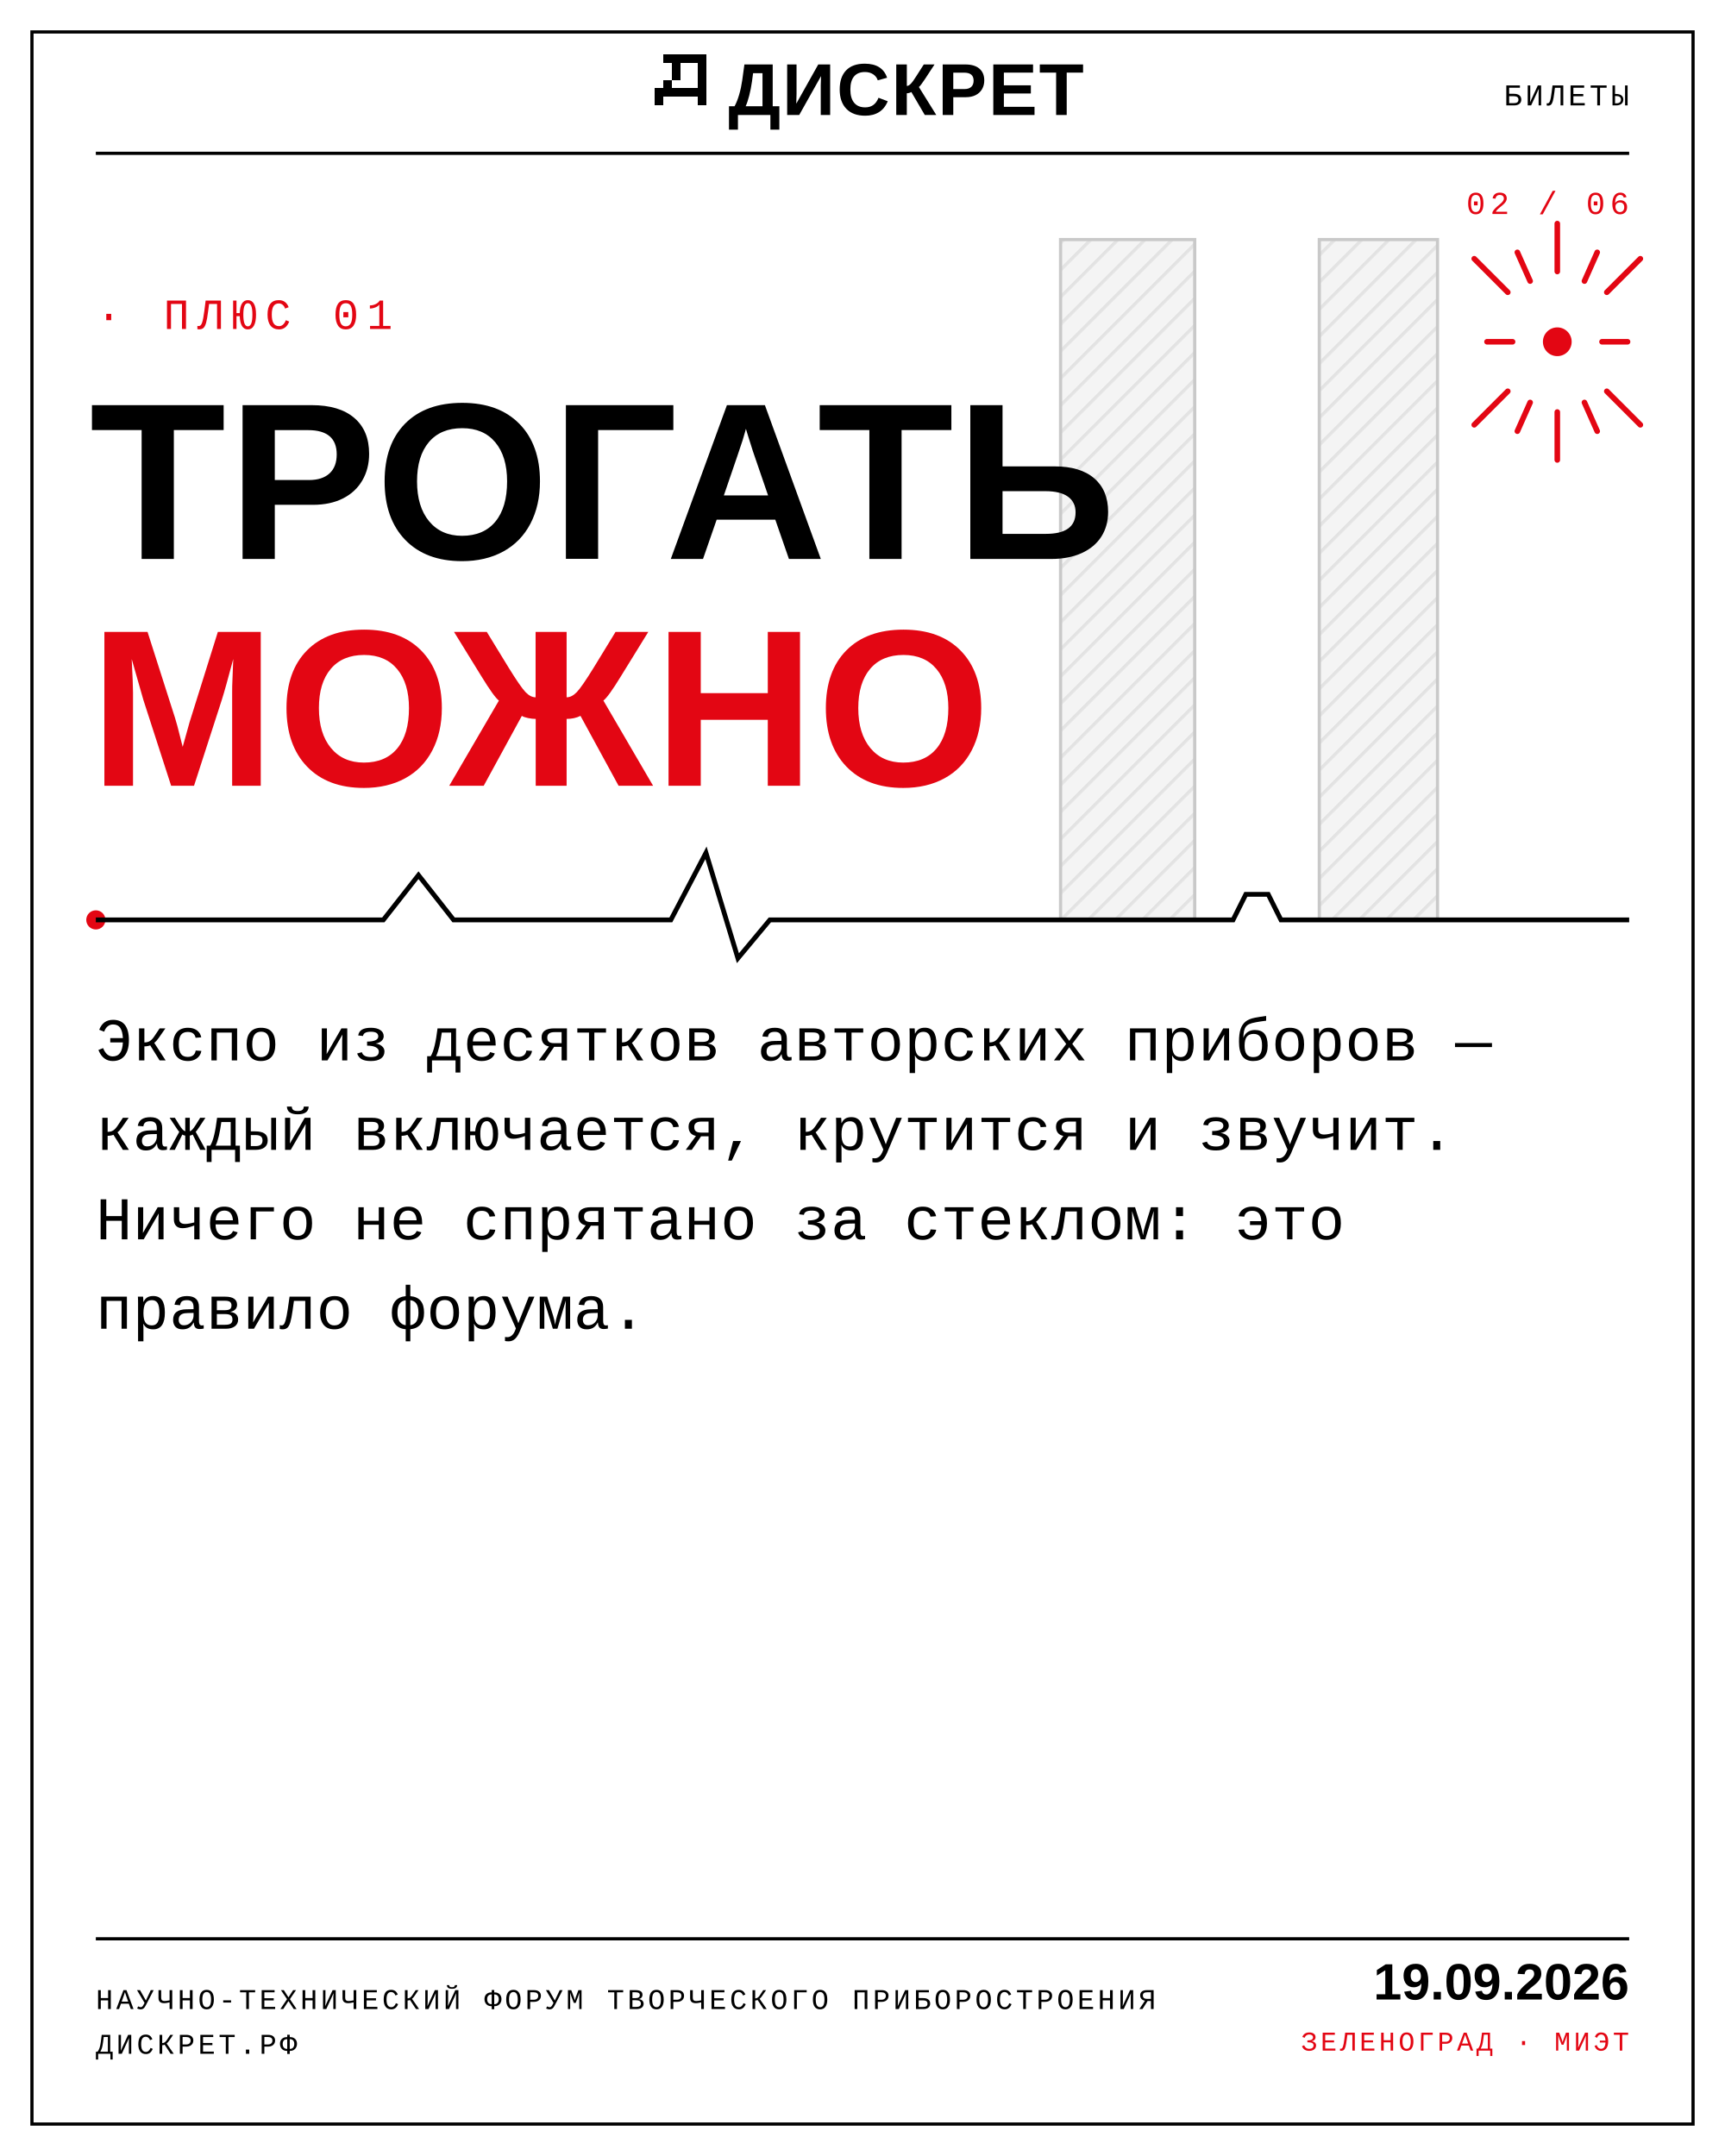
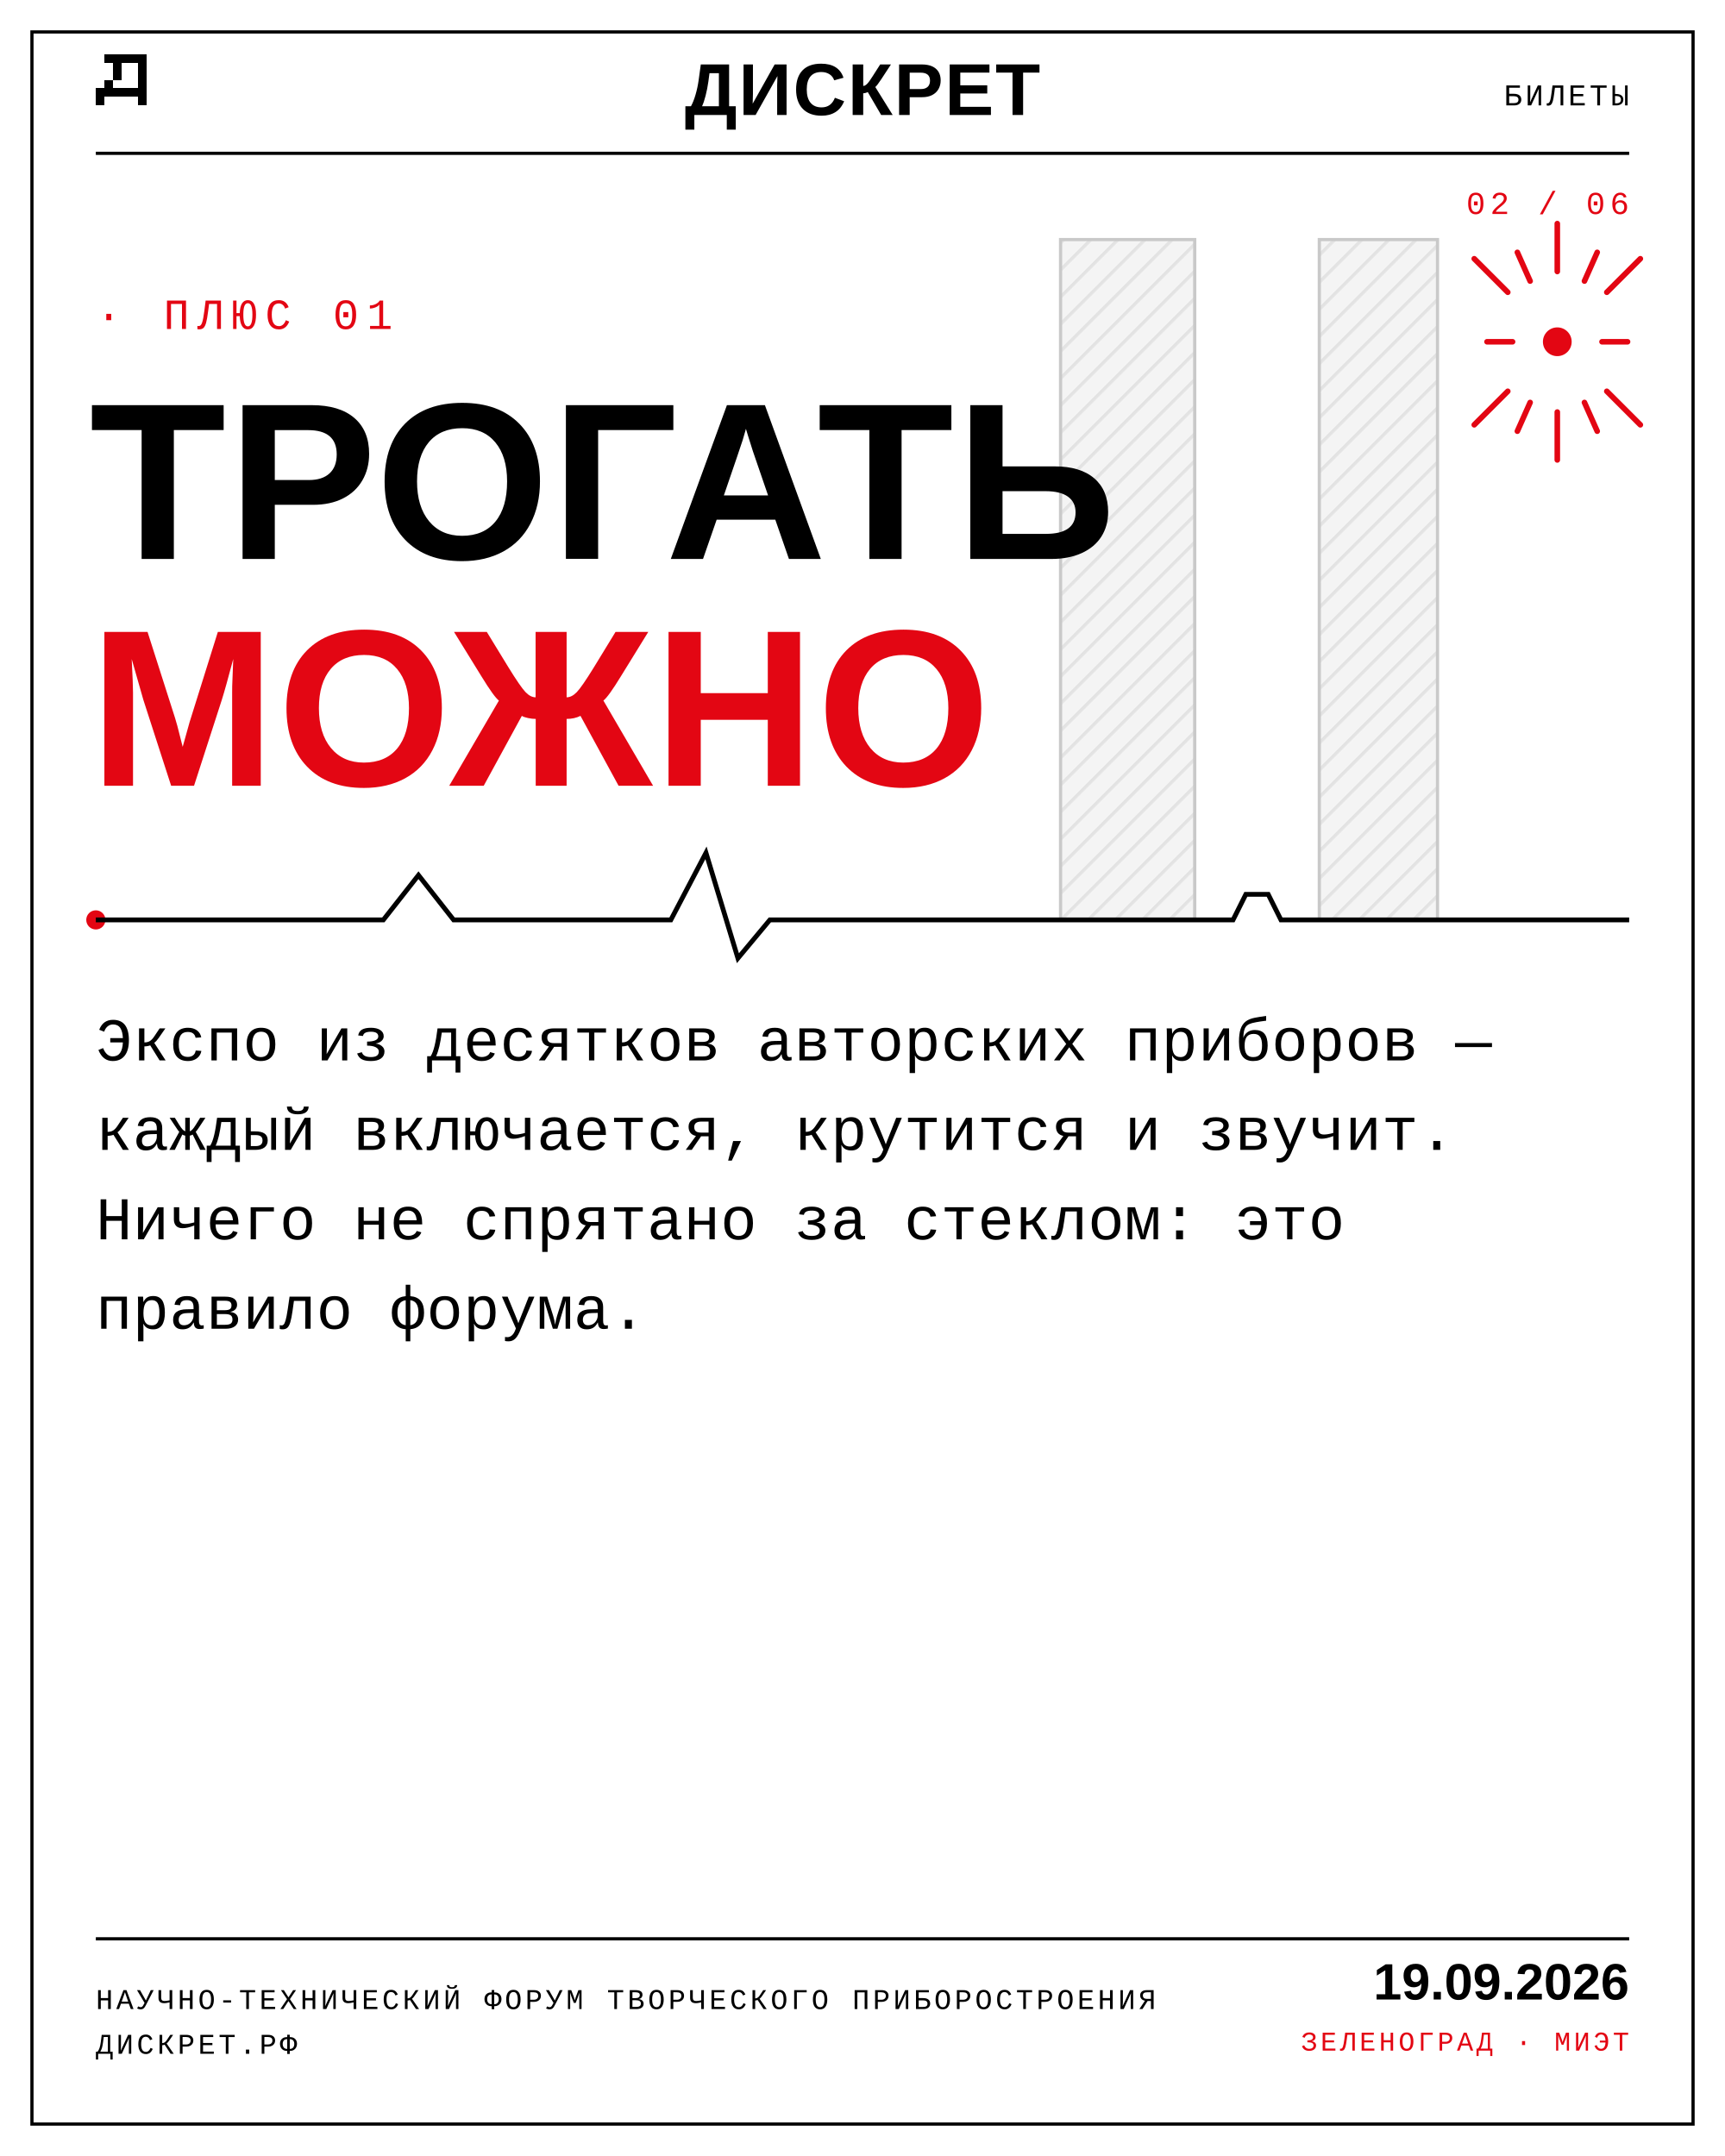
<svg xmlns="http://www.w3.org/2000/svg" width="1080" height="1350" viewBox="0 0 1080 1350" fill="none" font-family="'Arial Narrow','Helvetica Neue',Arial,sans-serif">
  <defs>
    <g id="logoD" shape-rendering="crispEdges" transform="scale(0.66667)">
      <rect x="10" y="0" width="2" height="12" />
      <rect x="2" y="0" width="8" height="2" />
      <rect x="4" y="2" width="2" height="4" />
      <rect x="2" y="6" width="2" height="2" />
      <rect x="0" y="8" width="12" height="2" />
      <rect x="0" y="10" width="2" height="2" />
    </g>
    <pattern id="th" width="12" height="12" patternTransform="rotate(45)" patternUnits="userSpaceOnUse">
      <rect width="12" height="12" fill="#f4f4f4" />
      <line x1="0" y1="0" x2="0" y2="12" stroke="#e3e3e3" stroke-width="4" />
    </pattern>
  </defs>
  <rect width="1080" height="1350" fill="#FFFFFF" />
  <rect x="20" y="20" width="1040" height="1310" fill="none" stroke="#000" stroke-width="2" />
-   <use href="#logoD" fill="#000" transform="translate(410,34) scale(4.0)" />
-   <text x="456" y="72" font-weight="800" font-size="46" letter-spacing="1" fill="#000">ДИСКРЕТ</text>
+   <use href="#logoD" fill="#000" transform="translate(60,34) scale(4.0)" />
+   <text x="540" y="72" text-anchor="middle" font-weight="800" font-size="46" letter-spacing="1" fill="#000">ДИСКРЕТ</text>
  <text x="1020" y="66" text-anchor="end" font-family="'Courier New',monospace" font-size="19" letter-spacing="2" fill="#000">БИЛЕТЫ</text>
  <line x1="60" y1="96" x2="1020" y2="96" stroke="#000" stroke-width="2" />
  <text x="1020" y="134" text-anchor="end" font-family="'Courier New',monospace" font-size="20" letter-spacing="3" fill="#E30613">02 / 06</text>
  <g stroke="#c9c9c9" stroke-width="2">
    <rect x="664" y="150" width="84" height="426" fill="url(#th)" />
    <rect x="826" y="150" width="74" height="426" fill="url(#th)" />
  </g>
  <g stroke="#E30613" stroke-width="3.5" stroke-linecap="round">
    <line x1="975" y1="170" x2="975" y2="140" />
    <line x1="975" y1="258" x2="975" y2="288" />
    <line x1="931" y1="214" x2="947" y2="214" />
    <line x1="1003" y1="214" x2="1019" y2="214" />
    <line x1="944" y1="183" x2="923" y2="162" />
    <line x1="1006" y1="183" x2="1027" y2="162" />
    <line x1="944" y1="245" x2="923" y2="266" />
    <line x1="1006" y1="245" x2="1027" y2="266" />
    <line x1="958" y1="176" x2="950" y2="158" />
    <line x1="992" y1="176" x2="1000" y2="158" />
    <line x1="958" y1="252" x2="950" y2="270" />
    <line x1="992" y1="252" x2="1000" y2="270" />
  </g>
  <circle cx="975" cy="214" r="9" fill="#E30613" />
  <text x="60" y="206" font-family="'Courier New',monospace" font-size="27" letter-spacing="5" fill="#E30613">· ПЛЮС 01</text>
  <text x="56" y="350" font-weight="800" font-size="140" letter-spacing="1" fill="#000">ТРОГАТЬ</text>
  <text x="56" y="492" font-weight="800" font-size="140" letter-spacing="1" fill="#E30613">МОЖНО</text>
  <circle cx="60" cy="576" r="6" fill="#E30613" />
  <polyline points="60,576 240,576 262,548 284,576 420,576 442,534 462,600 482,576 772,576 780,560 794,560 802,576 1020,576" fill="none" stroke="#000" stroke-width="3" />
  <text x="60" y="664" font-family="'Courier New',monospace" font-size="38" letter-spacing="0.2" fill="#000">Экспо из десятков авторских приборов —</text>
  <text x="60" y="720" font-family="'Courier New',monospace" font-size="38" letter-spacing="0.2" fill="#000">каждый включается, крутится и звучит.</text>
  <text x="60" y="776" font-family="'Courier New',monospace" font-size="38" letter-spacing="0.2" fill="#000">Ничего не спрятано за стеклом: это</text>
  <text x="60" y="832" font-family="'Courier New',monospace" font-size="38" letter-spacing="0.2" fill="#000">правило форума.</text>
  <line x1="60" y1="1214" x2="1020" y2="1214" stroke="#000" stroke-width="2" />
  <text x="60" y="1258" font-family="'Courier New',monospace" font-size="18" letter-spacing="2" fill="#000">НАУЧНО-ТЕХНИЧЕСКИЙ ФОРУМ ТВОРЧЕСКОГО ПРИБОРОСТРОЕНИЯ</text>
  <text x="60" y="1286" font-family="'Courier New',monospace" font-size="18" letter-spacing="2" fill="#000">ДИСКРЕТ.РФ</text>
  <text x="1020" y="1252" text-anchor="end" font-weight="800" font-size="32" fill="#000">19.09.2026</text>
  <text x="1020" y="1284" text-anchor="end" font-family="'Courier New',monospace" font-size="17" letter-spacing="2" fill="#E30613">ЗЕЛЕНОГРАД · МИЭТ</text>
</svg>
